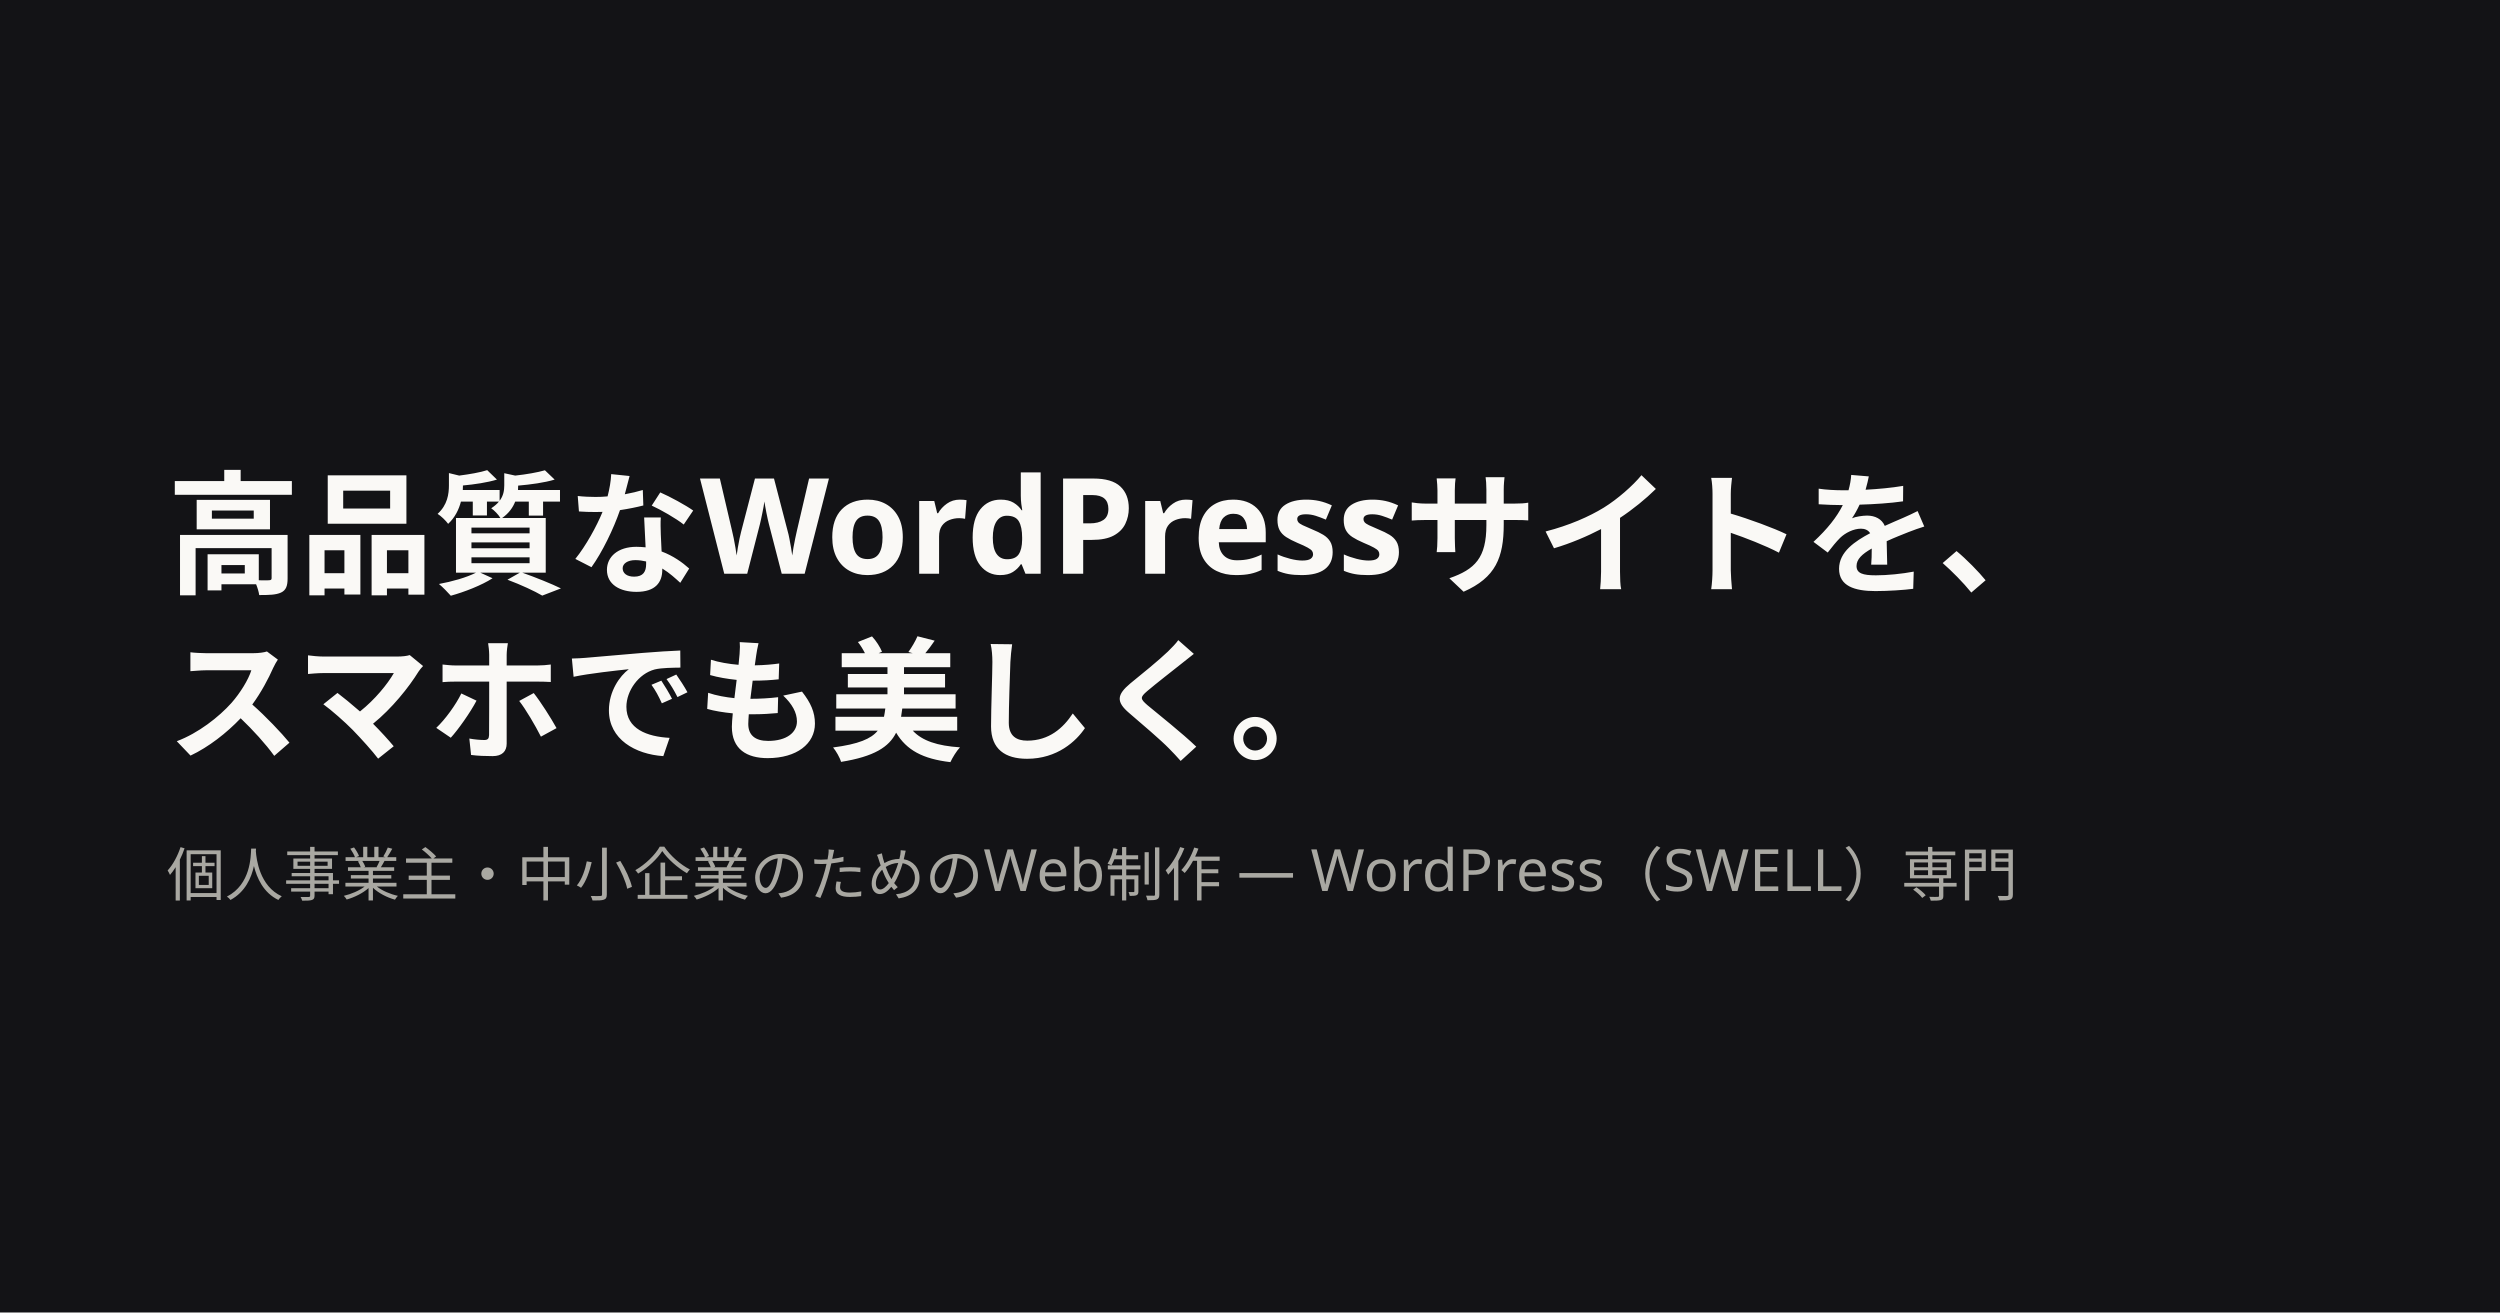
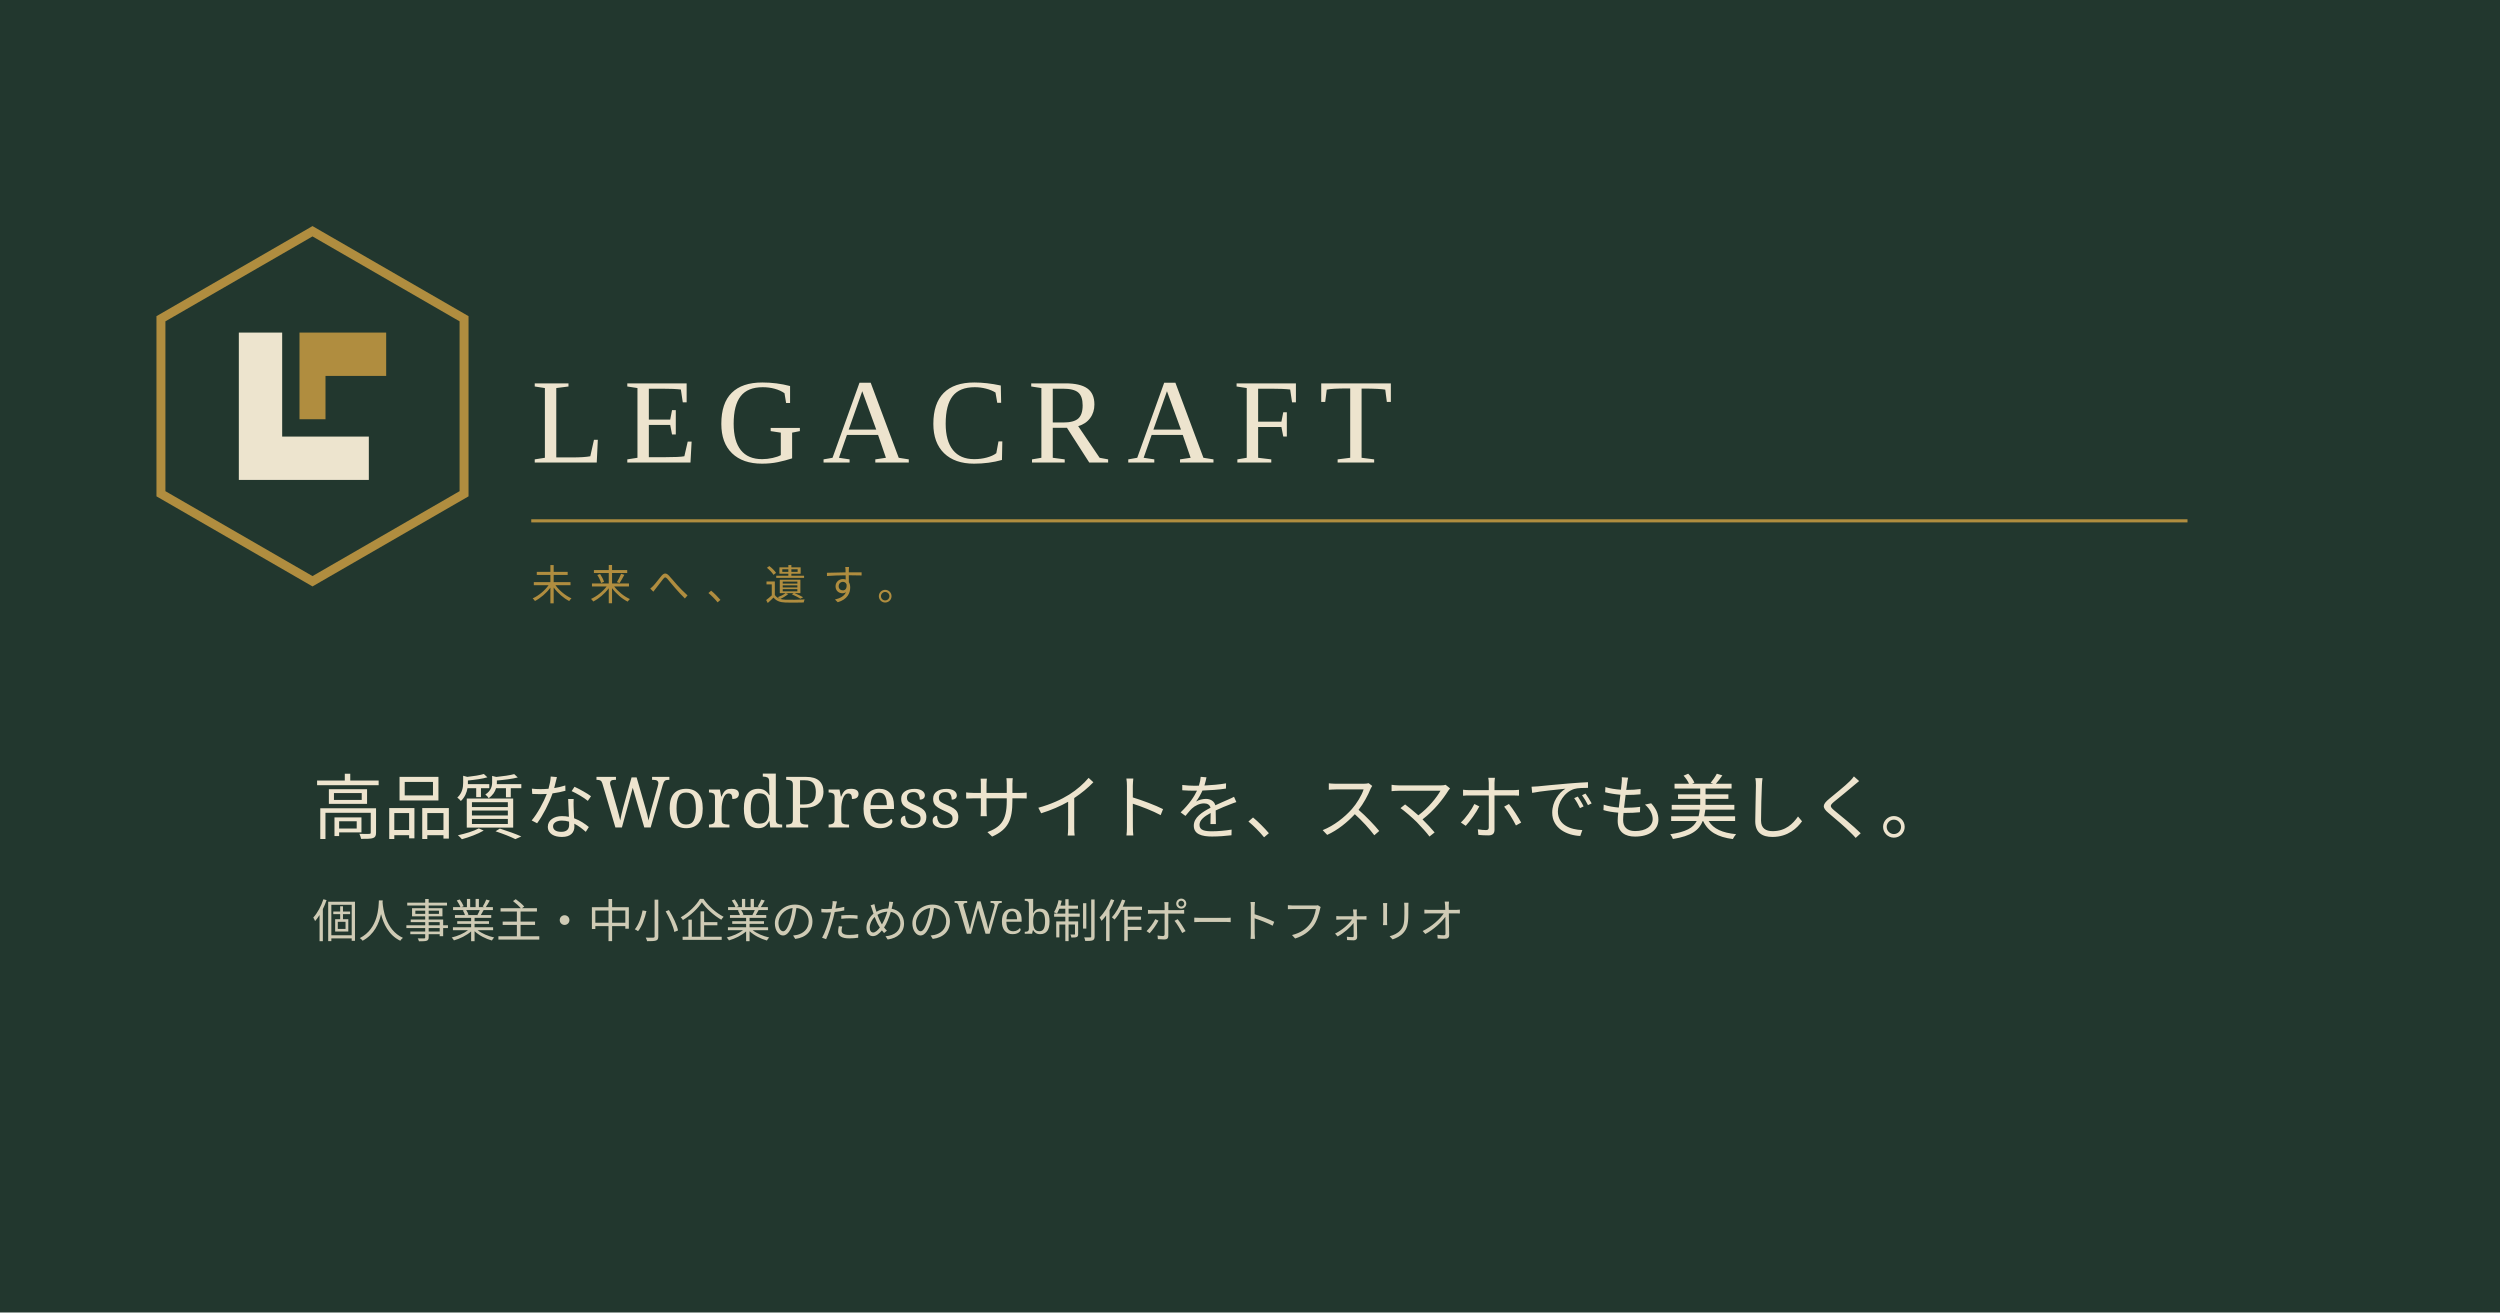
<svg xmlns="http://www.w3.org/2000/svg" width="1200" height="630" viewBox="0 0 1200 630">
-   <rect width="1200" height="630" fill="#131316" />
-   <text x="80" y="280" font-family="'Zen Kaku Gothic New','Hiragino Sans',sans-serif" font-size="64" font-weight="700" fill="#faf9f6">高品質なWordPressサイトを、</text>
-   <text x="80" y="360" font-family="'Zen Kaku Gothic New','Hiragino Sans',sans-serif" font-size="64" font-weight="700" fill="#faf9f6">スマホでも美しく。</text>
-   <text x="80" y="430" font-family="'Zen Kaku Gothic New','Hiragino Sans',sans-serif" font-size="28" fill="#a9a8a2">個人事業主・中小企業のためのWeb制作 ― WordPress（SWELL）専門</text>
+   <rect width="1200" height="630" fill="#22372E" />
+   <g transform="translate(150 195)">
+     <polygon points="0,-84 72.75,-42 72.75,42 0,84 -72.75,42 -72.75,-42" fill="none" stroke="#B08D3F" stroke-width="4.3" />
+     <g transform="scale(1.04)">
+       <path d="M -34 -34 L -14 -34 L -14 14 L 26 14 L 26 34 L -34 34 Z" fill="#EDE4CE" />
+       <path d="M 34 -34 L 34 -14 L 6 -14 L 6 6 L -6 6 L -6 -34 Z" fill="#B08D3F" />
+     </g>
+   </g>
+   <text x="255" y="222" font-family="Georgia,'Times New Roman',serif" font-size="58" letter-spacing="9" fill="#EDE4CE">LEGACRAFT</text>
+   <line x1="255" y1="250" x2="1050" y2="250" stroke="#B08D3F" stroke-width="1.5" />
+   <text x="255" y="288" font-family="'Noto Serif JP','Hiragino Mincho ProN','Yu Mincho',serif" font-size="20" letter-spacing="8" fill="#B08D3F">未来へ、遺す。</text>
+   <text x="150" y="400" font-family="'Noto Serif JP','Hiragino Mincho ProN','Yu Mincho',serif" font-size="34" fill="#EDE4CE">高品質なWordPressサイトを、スマホでも美しく。</text>
+   <text x="150" y="450" font-family="'Noto Serif JP','Hiragino Mincho ProN','Yu Mincho',serif" font-size="22" fill="#CFCBB5">個人事業主・中小企業のためのWeb制作ポートフォリオ</text>
</svg>
